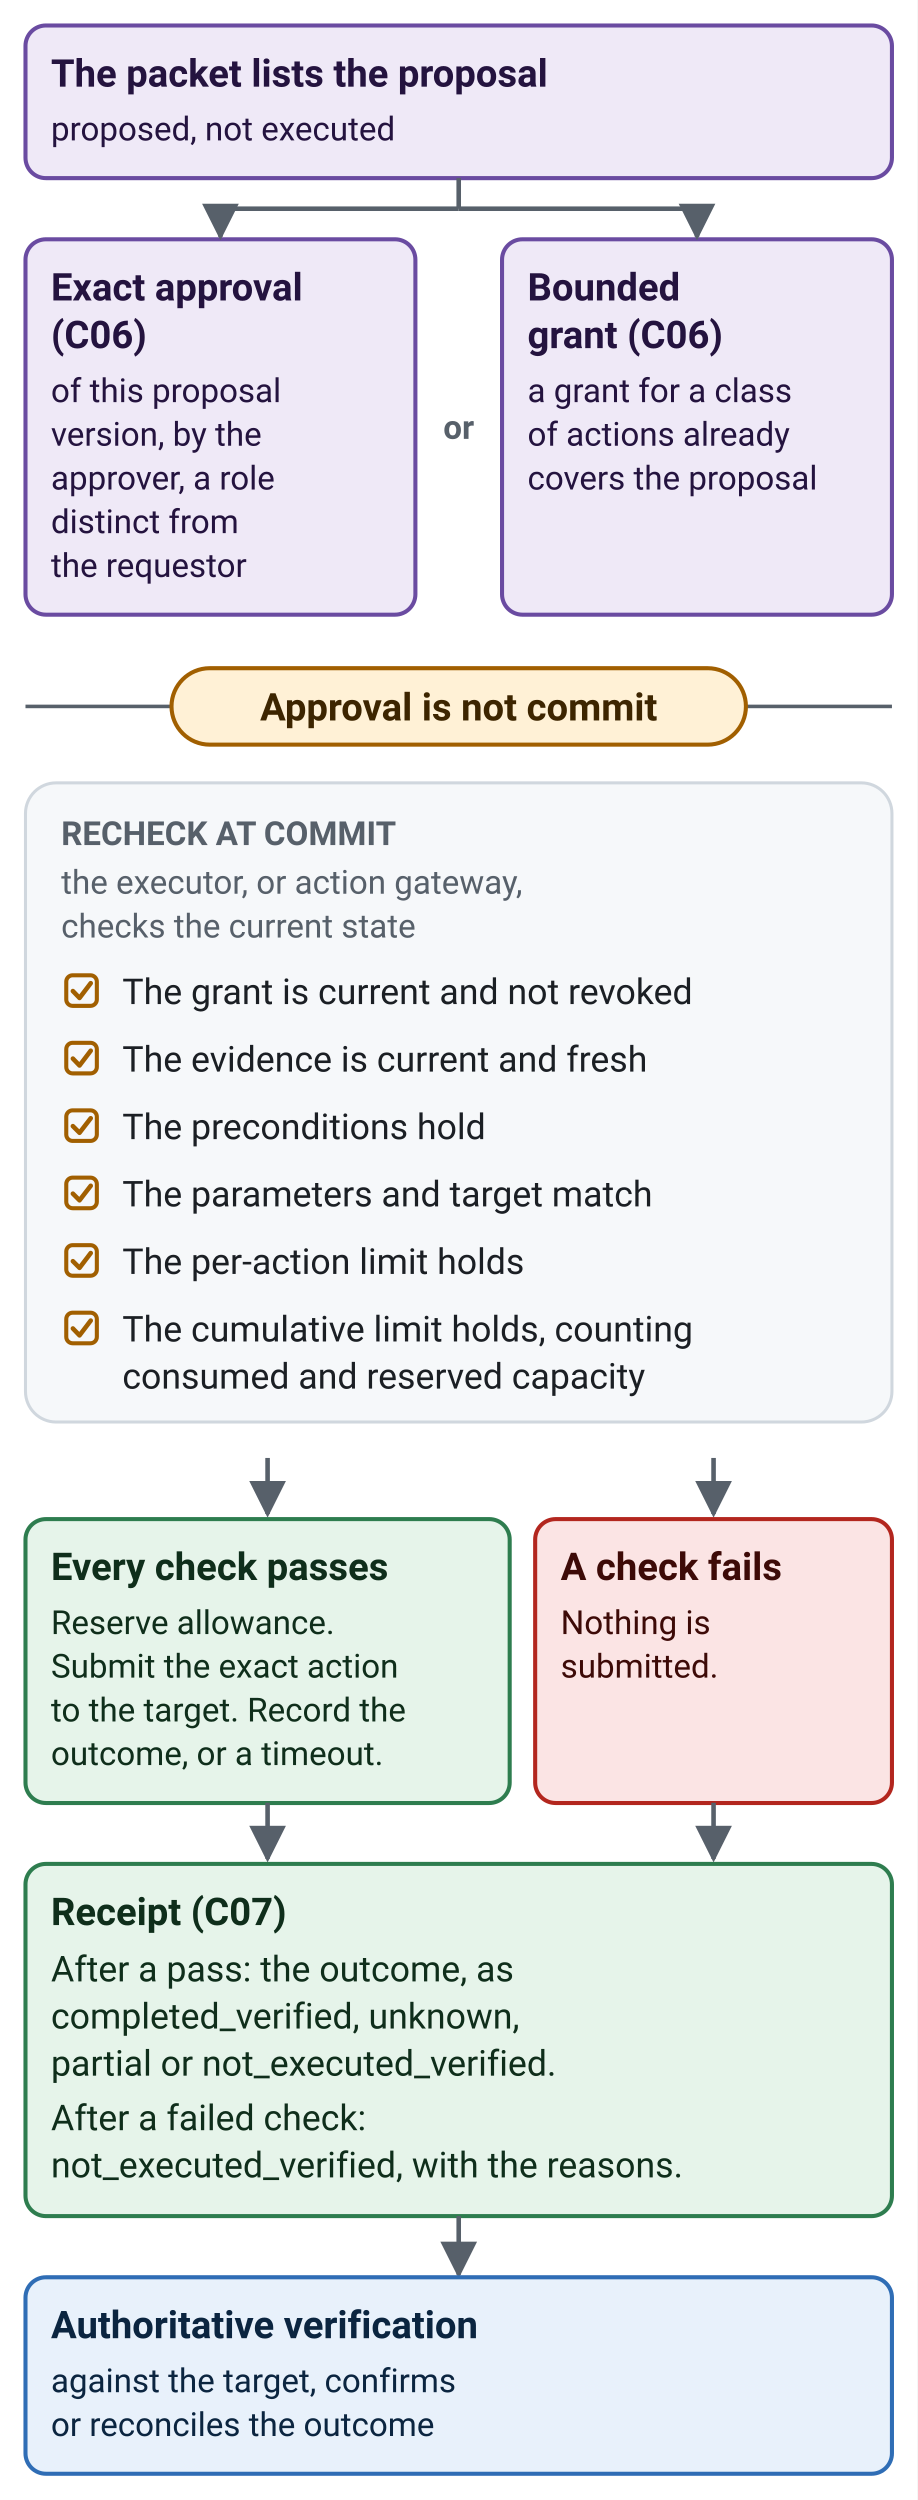
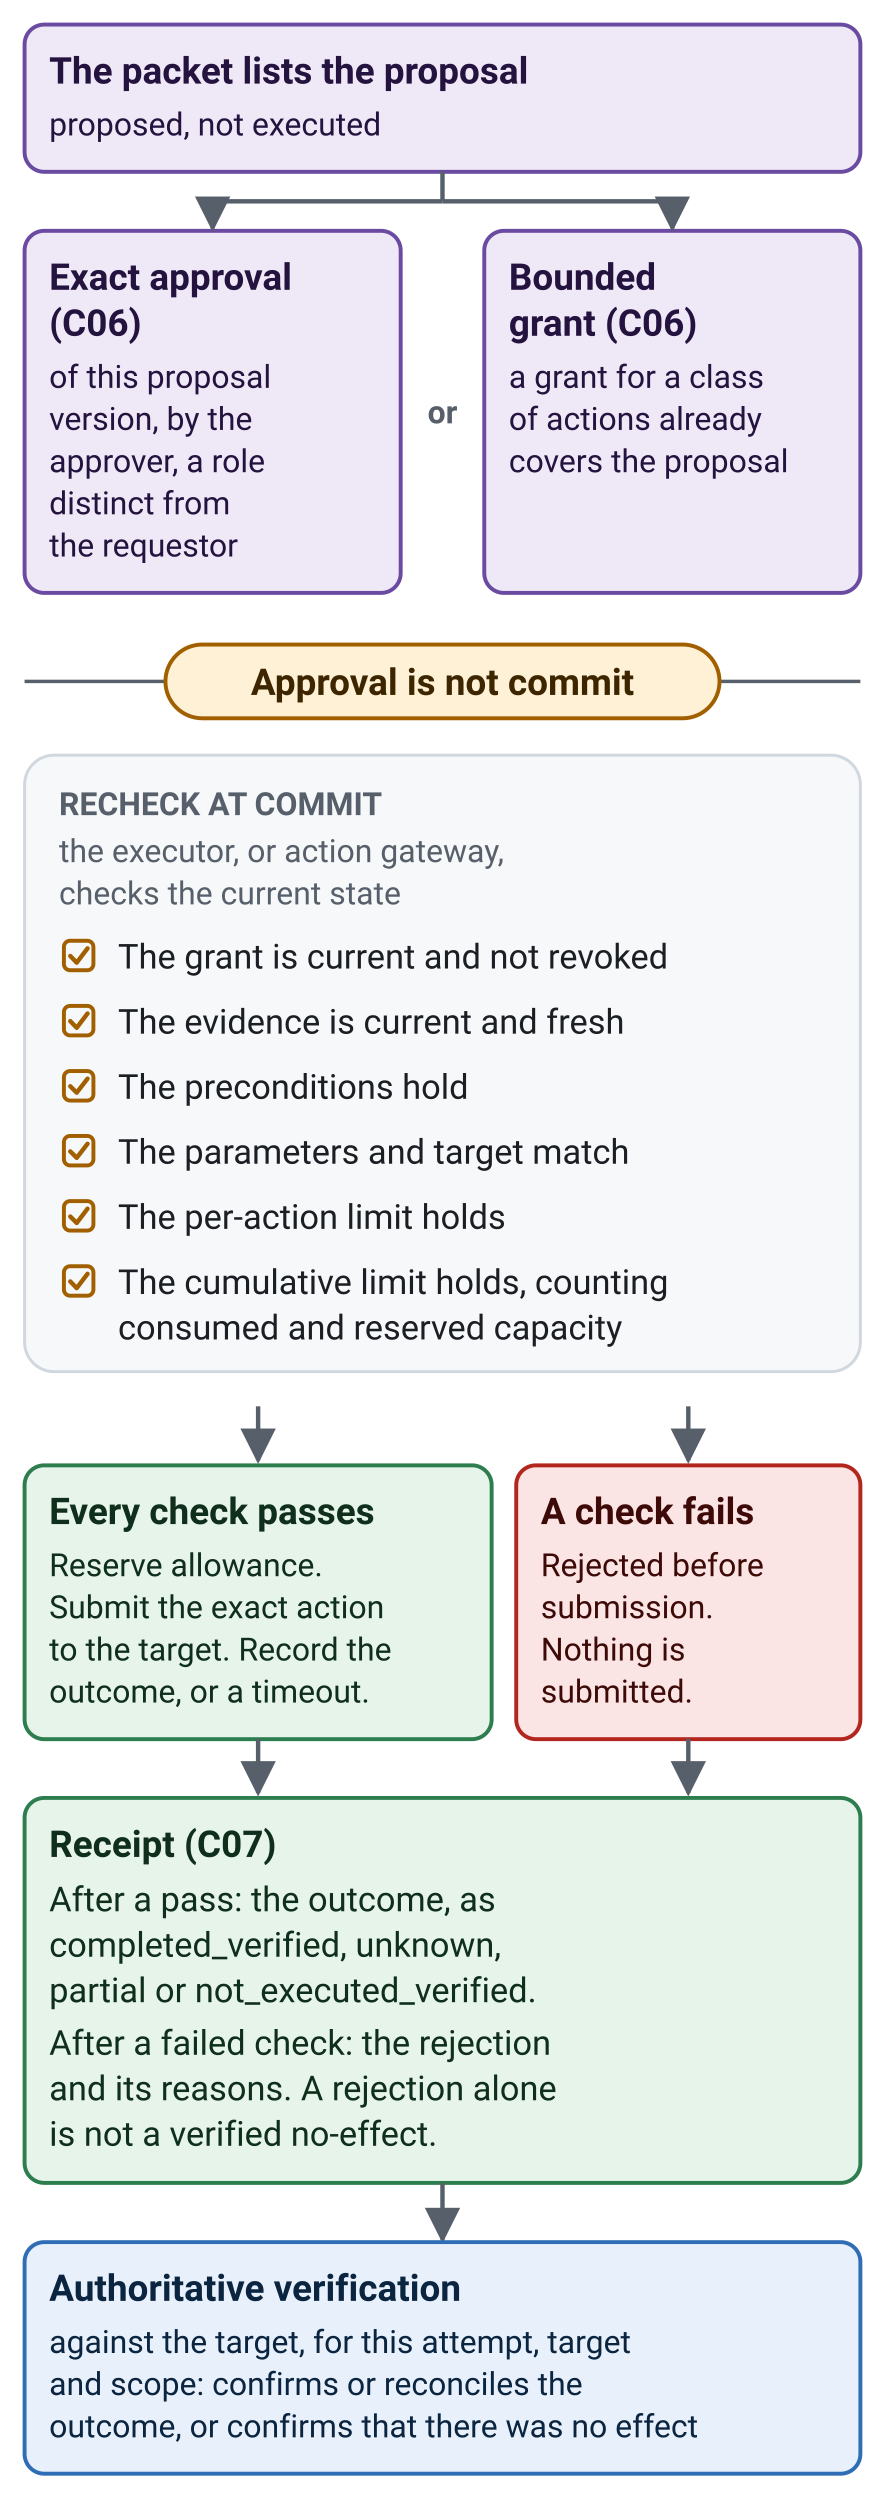
- <svg xmlns="http://www.w3.org/2000/svg" viewBox="0 0 360 981" width="360" height="981" role="img" aria-labelledby="t d" font-family="-apple-system, 'Segoe UI', Roboto, Helvetica, Arial, sans-serif">
+ <svg xmlns="http://www.w3.org/2000/svg" viewBox="0 0 360 1017" width="360" height="1017" role="img" aria-labelledby="t d" font-family="-apple-system, 'Segoe UI', Roboto, Helvetica, Arial, sans-serif">
  <defs>
    <marker id="arr" viewBox="0 0 10 10" refX="9" refY="5" markerWidth="8" markerHeight="8" orient="auto-start-reverse">
      <path d="M0 0 L10 5 L0 10 z" fill="#57606a" />
    </marker>
    <marker id="arrs" viewBox="0 0 10 10" refX="9" refY="5" markerWidth="5.5" markerHeight="5.5" orient="auto-start-reverse">
      <path d="M0 0 L10 5 L0 10 z" fill="#57606a" />
    </marker>
  </defs>
-   <rect width="360" height="981" fill="#ffffff" />
+   <rect width="360" height="1017" fill="#ffffff" />
  <rect x="10.0" y="10.0" width="340.0" height="59.9" rx="8" fill="#EFE9F7" stroke="#6A4BA1" stroke-width="1.6" />
  <text x="20.0" y="34.0" font-size="15" text-anchor="start" font-weight="700" fill="#24133F">The packet lists the proposal</text>
  <text x="20.0" y="55.1" font-size="13" text-anchor="start" fill="#24133F">proposed, not executed</text>
  <rect x="10.0" y="93.9" width="153.0" height="147.3" rx="8" fill="#EFE9F7" stroke="#6A4BA1" stroke-width="1.6" />
  <text x="20.0" y="117.9" font-size="15" text-anchor="start" font-weight="700" fill="#24133F">Exact approval</text>
  <text x="20.0" y="136.6" font-size="15" text-anchor="start" font-weight="700" fill="#24133F">(C06)</text>
  <text x="20.0" y="157.8" font-size="13" text-anchor="start" fill="#24133F">of this proposal</text>
  <text x="20.0" y="174.9" font-size="13" text-anchor="start" fill="#24133F">version, by the</text>
  <text x="20.0" y="192.1" font-size="13" text-anchor="start" fill="#24133F">approver, a role</text>
  <text x="20.0" y="209.2" font-size="13" text-anchor="start" fill="#24133F">distinct from</text>
  <text x="20.0" y="226.4" font-size="13" text-anchor="start" fill="#24133F">the requestor</text>
  <rect x="197.0" y="93.9" width="153.0" height="147.3" rx="8" fill="#EFE9F7" stroke="#6A4BA1" stroke-width="1.6" />
  <text x="207.0" y="117.9" font-size="15" text-anchor="start" font-weight="700" fill="#24133F">Bounded</text>
  <text x="207.0" y="136.6" font-size="15" text-anchor="start" font-weight="700" fill="#24133F">grant (C06)</text>
  <text x="207.0" y="157.8" font-size="13" text-anchor="start" fill="#24133F">a grant for a class</text>
  <text x="207.0" y="174.9" font-size="13" text-anchor="start" fill="#24133F">of actions already</text>
  <text x="207.0" y="192.1" font-size="13" text-anchor="start" fill="#24133F">covers the proposal</text>
  <path d="M180.0 69.9 L180.0 81.9" fill="none" stroke="#57606a" stroke-width="1.8" />
  <path d="M180.0 81.9 L86.5 81.9 L86.5 92.9" fill="none" stroke="#57606a" stroke-width="1.8" marker-end="url(#arr)" />
  <path d="M180.0 81.9 L273.5 81.9 L273.5 92.9" fill="none" stroke="#57606a" stroke-width="1.8" marker-end="url(#arr)" />
  <text x="180.0" y="172.2" font-size="13" text-anchor="middle" font-weight="700" fill="#57606a">or</text>
  <path d="M10.0 277.2 L350.0 277.2" fill="none" stroke="#57606a" stroke-width="1.4" />
  <rect x="67.3" y="262.2" width="225.4" height="30.0" rx="15" fill="#FFF1D6" stroke="#A15F00" stroke-width="1.6" />
  <text x="180.0" y="282.7" font-size="15" text-anchor="middle" font-weight="700" fill="#3D2500">Approval is not commit</text>
  <rect x="10.0" y="307.2" width="340.0" height="250.8" rx="12" fill="#f6f8fa" stroke="#d0d7de" stroke-width="1.2" />
  <text x="24.0" y="331.6" font-size="13" text-anchor="start" font-weight="700" fill="#57606a">RECHECK AT COMMIT</text>
  <text x="24.0" y="350.7" font-size="13" text-anchor="start" fill="#57606a">the executor, or action gateway,</text>
  <text x="24.0" y="367.9" font-size="13" text-anchor="start" fill="#57606a">checks the current state</text>
  <text x="48.0" y="394.0" font-size="14" text-anchor="start" fill="#1b1f24">The grant is current and not revoked</text>
  <rect x="26.0" y="382.7" width="12" height="12" rx="2.5" fill="none" stroke="#A15F00" stroke-width="1.6" />
  <path d="M28.6 388.9 L31.2 391.6 L35.6 385.8" fill="none" stroke="#A15F00" stroke-width="1.8" stroke-linecap="round" stroke-linejoin="round" />
  <text x="48.0" y="420.5" font-size="14" text-anchor="start" fill="#1b1f24">The evidence is current and fresh</text>
  <rect x="26.0" y="409.2" width="12" height="12" rx="2.5" fill="none" stroke="#A15F00" stroke-width="1.6" />
  <path d="M28.6 415.4 L31.2 418.1 L35.6 412.3" fill="none" stroke="#A15F00" stroke-width="1.8" stroke-linecap="round" stroke-linejoin="round" />
  <text x="48.0" y="447.0" font-size="14" text-anchor="start" fill="#1b1f24">The preconditions hold</text>
  <rect x="26.0" y="435.7" width="12" height="12" rx="2.5" fill="none" stroke="#A15F00" stroke-width="1.6" />
  <path d="M28.6 441.9 L31.2 444.5 L35.6 438.8" fill="none" stroke="#A15F00" stroke-width="1.8" stroke-linecap="round" stroke-linejoin="round" />
  <text x="48.0" y="473.4" font-size="14" text-anchor="start" fill="#1b1f24">The parameters and target match</text>
  <rect x="26.0" y="462.1" width="12" height="12" rx="2.5" fill="none" stroke="#A15F00" stroke-width="1.6" />
  <path d="M28.6 468.4 L31.2 471.0 L35.6 465.3" fill="none" stroke="#A15F00" stroke-width="1.8" stroke-linecap="round" stroke-linejoin="round" />
  <text x="48.0" y="499.9" font-size="14" text-anchor="start" fill="#1b1f24">The per-action limit holds</text>
  <rect x="26.0" y="488.6" width="12" height="12" rx="2.5" fill="none" stroke="#A15F00" stroke-width="1.6" />
  <path d="M28.6 494.9 L31.2 497.5 L35.6 491.7" fill="none" stroke="#A15F00" stroke-width="1.8" stroke-linecap="round" stroke-linejoin="round" />
  <text x="48.0" y="526.4" font-size="14" text-anchor="start" fill="#1b1f24">The cumulative limit holds, counting</text>
  <text x="48.0" y="544.9" font-size="14" text-anchor="start" fill="#1b1f24">consumed and reserved capacity</text>
  <rect x="26.0" y="515.1" width="12" height="12" rx="2.5" fill="none" stroke="#A15F00" stroke-width="1.6" />
  <path d="M28.6 521.3 L31.2 524.0 L35.6 518.2" fill="none" stroke="#A15F00" stroke-width="1.8" stroke-linecap="round" stroke-linejoin="round" />
  <path d="M105.0 572.1 L105.0 594.1" fill="none" stroke="#57606a" stroke-width="1.8" marker-end="url(#arr)" />
  <path d="M280.0 572.1 L280.0 594.1" fill="none" stroke="#57606a" stroke-width="1.8" marker-end="url(#arr)" />
  <rect x="10.0" y="596.1" width="190.0" height="111.4" rx="8" fill="#E6F4EA" stroke="#2E7D4F" stroke-width="1.6" />
  <text x="20.0" y="620.0" font-size="15" text-anchor="start" font-weight="700" fill="#0F2E1B">Every check passes</text>
  <text x="20.0" y="641.2" font-size="13" text-anchor="start" fill="#0F2E1B">Reserve allowance.</text>
  <text x="20.0" y="658.3" font-size="13" text-anchor="start" fill="#0F2E1B">Submit the exact action</text>
  <text x="20.0" y="675.5" font-size="13" text-anchor="start" fill="#0F2E1B">to the target. Record the</text>
  <text x="20.0" y="692.6" font-size="13" text-anchor="start" fill="#0F2E1B">outcome, or a timeout.</text>
  <rect x="210.0" y="596.1" width="140.0" height="111.4" rx="8" fill="#FBE4E4" stroke="#B3261E" stroke-width="1.6" />
  <text x="220.0" y="620.0" font-size="15" text-anchor="start" font-weight="700" fill="#3D0A07">A check fails</text>
-   <text x="220.0" y="641.2" font-size="13" text-anchor="start" fill="#3D0A07">Nothing is</text>
-   <text x="220.0" y="658.3" font-size="13" text-anchor="start" fill="#3D0A07">submitted.</text>
+   <text x="220.0" y="641.2" font-size="13" text-anchor="start" fill="#3D0A07">Rejected before</text>
+   <text x="220.0" y="658.3" font-size="13" text-anchor="start" fill="#3D0A07">submission.</text>
+   <text x="220.0" y="675.5" font-size="13" text-anchor="start" fill="#3D0A07">Nothing is</text>
+   <text x="220.0" y="692.6" font-size="13" text-anchor="start" fill="#3D0A07">submitted.</text>
  <path d="M105.0 707.4 L105.0 729.4" fill="none" stroke="#57606a" stroke-width="1.8" marker-end="url(#arr)" />
  <path d="M280.0 707.4 L280.0 729.4" fill="none" stroke="#57606a" stroke-width="1.8" marker-end="url(#arr)" />
-   <rect x="10.0" y="731.4" width="340.0" height="138.2" rx="8" fill="#E6F4EA" stroke="#2E7D4F" stroke-width="1.6" />
+   <rect x="10.0" y="731.4" width="340.0" height="156.6" rx="8" fill="#E6F4EA" stroke="#2E7D4F" stroke-width="1.6" />
  <text x="20.0" y="755.4" font-size="15" text-anchor="start" font-weight="700" fill="#0F2E1B">Receipt (C07)</text>
  <text x="20.0" y="777.5" font-size="14" text-anchor="start" fill="#0F2E1B">After a pass: the outcome, as</text>
  <text x="20.0" y="796.0" font-size="14" text-anchor="start" fill="#0F2E1B">completed_verified, unknown,</text>
  <text x="20.0" y="814.5" font-size="14" text-anchor="start" fill="#0F2E1B">partial or not_executed_verified.</text>
-   <text x="20.0" y="835.9" font-size="14" text-anchor="start" fill="#0F2E1B">After a failed check:</text>
-   <text x="20.0" y="854.4" font-size="14" text-anchor="start" fill="#0F2E1B">not_executed_verified, with the reasons.</text>
-   <path d="M180.0 869.6 L180.0 892.6" fill="none" stroke="#57606a" stroke-width="1.8" marker-end="url(#arr)" />
-   <rect x="10.0" y="893.6" width="340.0" height="77.1" rx="8" fill="#E8F1FB" stroke="#2F6DB5" stroke-width="1.6" />
-   <text x="20.0" y="917.5" font-size="15" text-anchor="start" font-weight="700" fill="#0B2540">Authoritative verification</text>
-   <text x="20.0" y="938.7" font-size="13" text-anchor="start" fill="#0B2540">against the target, confirms</text>
-   <text x="20.0" y="955.9" font-size="13" text-anchor="start" fill="#0B2540">or reconciles the outcome</text>
+   <text x="20.0" y="835.9" font-size="14" text-anchor="start" fill="#0F2E1B">After a failed check: the rejection</text>
+   <text x="20.0" y="854.4" font-size="14" text-anchor="start" fill="#0F2E1B">and its reasons. A rejection alone</text>
+   <text x="20.0" y="872.9" font-size="14" text-anchor="start" fill="#0F2E1B">is not a verified no-effect.</text>
+   <path d="M180.0 888.1 L180.0 911.1" fill="none" stroke="#57606a" stroke-width="1.8" marker-end="url(#arr)" />
+   <rect x="10.0" y="912.1" width="340.0" height="94.2" rx="8" fill="#E8F1FB" stroke="#2F6DB5" stroke-width="1.6" />
+   <text x="20.0" y="936.0" font-size="15" text-anchor="start" font-weight="700" fill="#0B2540">Authoritative verification</text>
+   <text x="20.0" y="957.2" font-size="13" text-anchor="start" fill="#0B2540">against the target, for this attempt, target</text>
+   <text x="20.0" y="974.3" font-size="13" text-anchor="start" fill="#0B2540">and scope: confirms or reconciles the</text>
+   <text x="20.0" y="991.5" font-size="13" text-anchor="start" fill="#0B2540">outcome, or confirms that there was no effect</text>
</svg>
